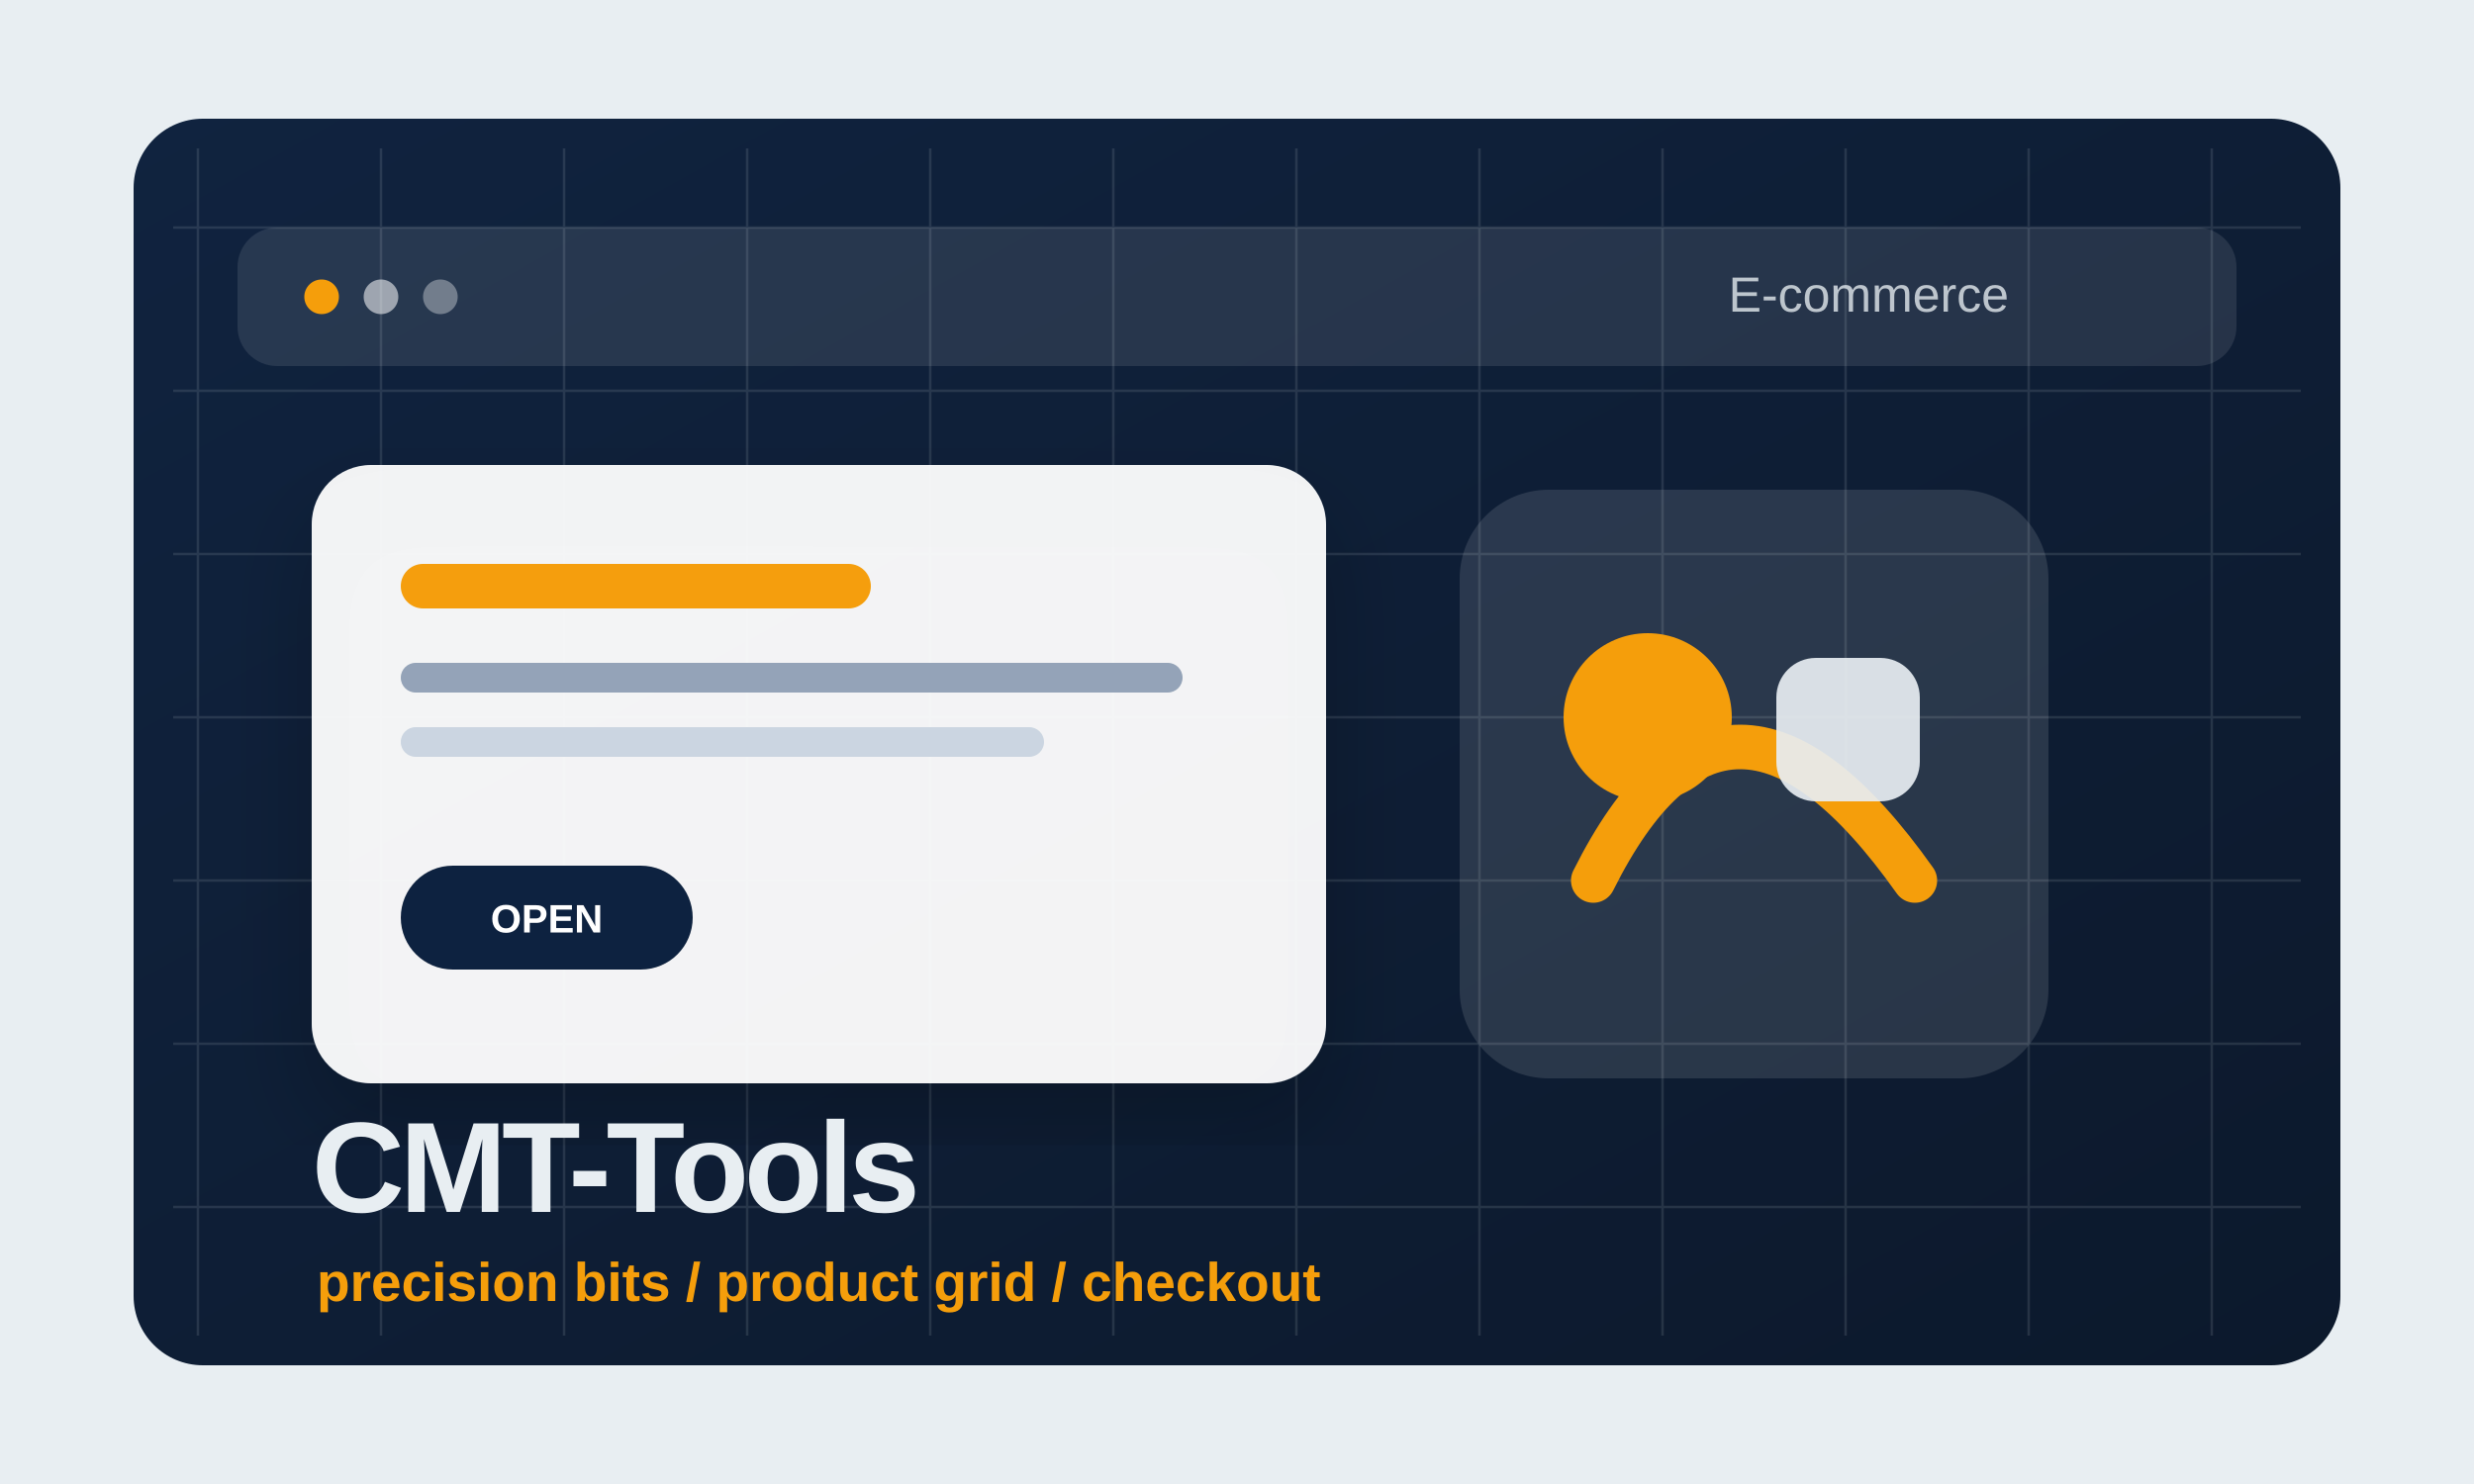
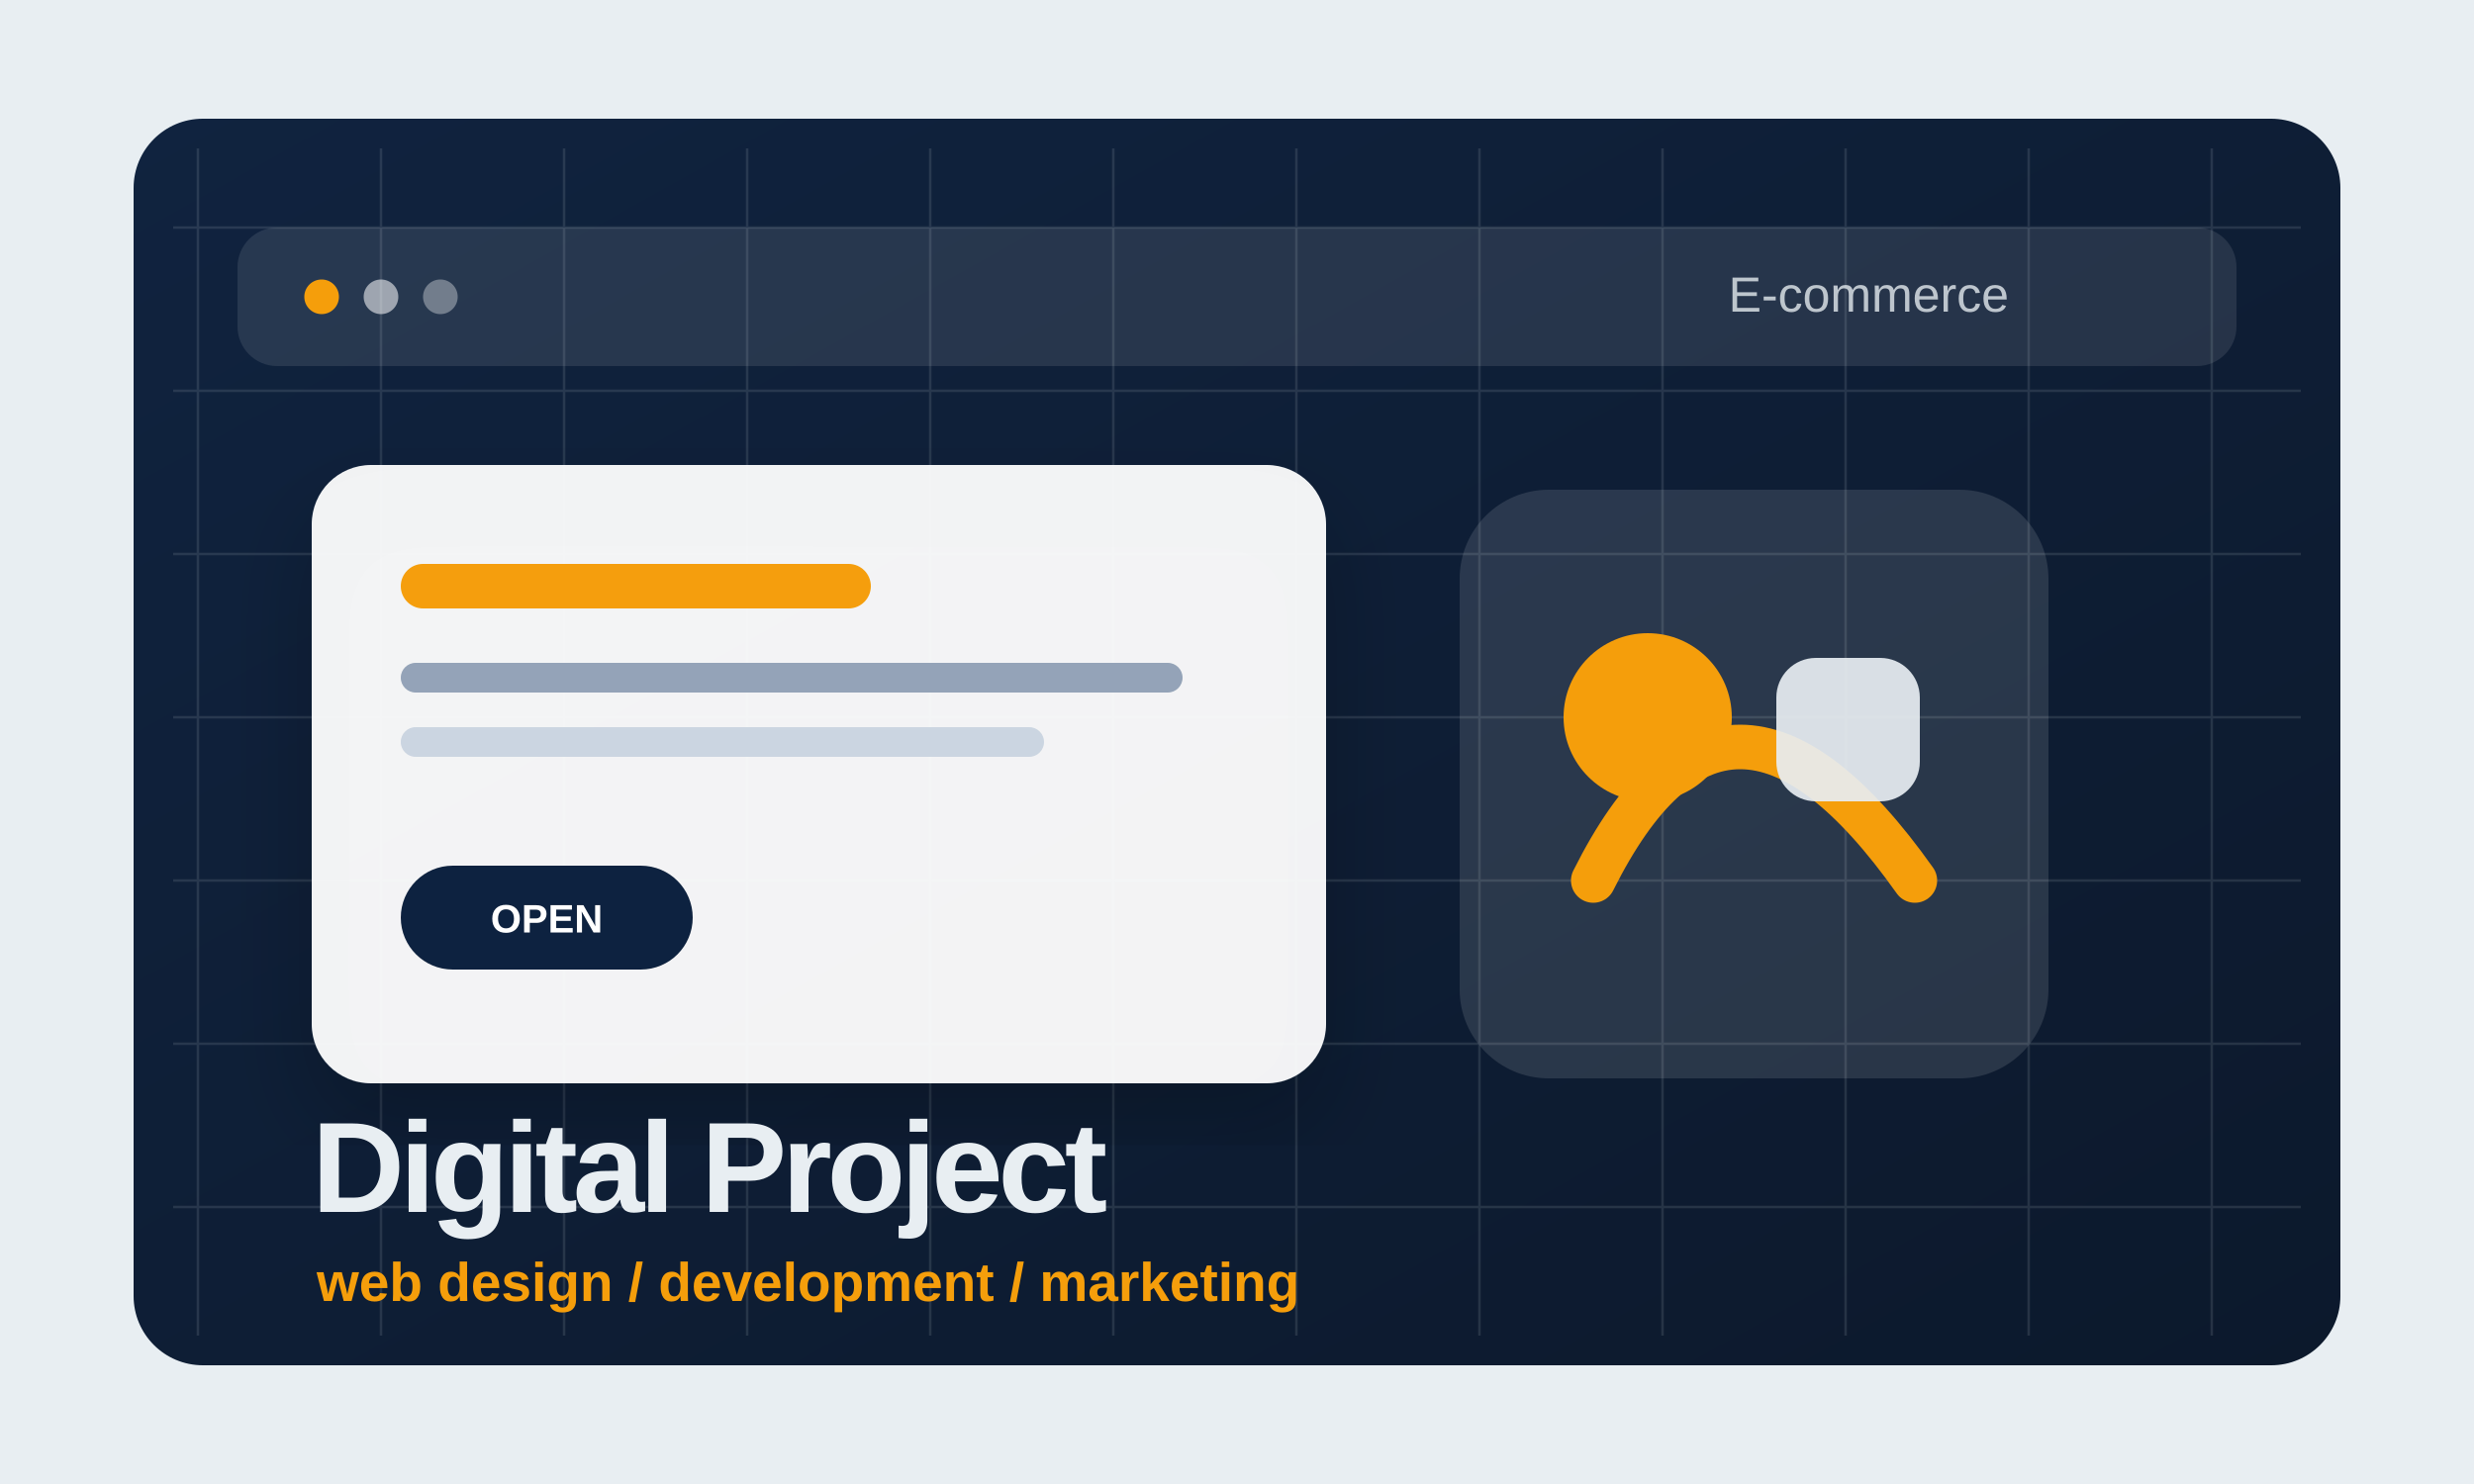
<svg xmlns="http://www.w3.org/2000/svg" viewBox="0 0 1000 600" role="img" aria-labelledby="title desc">
  <defs>
    <linearGradient id="g" x1="0" y1="0" x2="1" y2="1">
      <stop stop-color="#10233f" />
      <stop offset="1" stop-color="#0c192c" />
    </linearGradient>
    <filter id="s">
      <feDropShadow dx="0" dy="18" stdDeviation="18" flood-opacity=".22" />
    </filter>
  </defs>
  <rect width="1000" height="600" fill="#e8eef2" />
  <rect x="54" y="48" width="892" height="504" rx="28" fill="url(#g)" />
  <g opacity=".12" stroke="#e8eef2" stroke-width="1">
    <path d="M80 60v480" />
    <path d="M154 60v480" />
    <path d="M228 60v480" />
    <path d="M302 60v480" />
    <path d="M376 60v480" />
    <path d="M450 60v480" />
    <path d="M524 60v480" />
    <path d="M598 60v480" />
    <path d="M672 60v480" />
    <path d="M746 60v480" />
    <path d="M820 60v480" />
    <path d="M894 60v480" />
    <path d="M70 92h860" />
    <path d="M70 158h860" />
    <path d="M70 224h860" />
    <path d="M70 290h860" />
    <path d="M70 356h860" />
    <path d="M70 422h860" />
    <path d="M70 488h860" />
  </g>
  <rect x="96" y="92" width="808" height="56" rx="16" fill="rgba(255,255,255,.1)" />
  <circle cx="130" cy="120" r="7" fill="#f59e0b" />
  <circle cx="154" cy="120" r="7" fill="rgba(255,255,255,.55)" />
  <circle cx="178" cy="120" r="7" fill="rgba(255,255,255,.35)" />
  <text x="812" y="126" text-anchor="end" fill="#e8eef2" font-family="Arial, sans-serif" font-size="20" opacity=".78">E-commerce</text>
  <g filter="url(#s)">
    <rect x="126" y="188" width="410" height="250" rx="24" fill="rgba(255,255,255,.94)" />
    <rect x="162" y="228" width="190" height="18" rx="9" fill="#f59e0b" />
    <rect x="162" y="268" width="316" height="12" rx="6" fill="#94a3b8" />
    <rect x="162" y="294" width="260" height="12" rx="6" fill="#cbd5e1" />
    <rect x="162" y="350" width="118" height="42" rx="21" fill="#10233f" />
    <text x="221" y="377" text-anchor="middle" fill="white" font-family="Arial, sans-serif" font-size="16" font-weight="700">OPEN</text>
  </g>
  <g transform="translate(590 198)">
    <rect width="238" height="238" rx="36" fill="rgba(255,255,255,.12)" />
    <path d="M54 158c36-72 79-72 130 0" fill="none" stroke="#f59e0b" stroke-width="18" stroke-linecap="round" />
    <circle cx="76" cy="92" r="34" fill="#f59e0b" />
    <rect x="128" y="68" width="58" height="58" rx="16" fill="#e8eef2" opacity=".92" />
  </g>
-   <text x="126" y="490" fill="#e8eef2" font-family="Arial, sans-serif" font-size="52" font-weight="800" letter-spacing="-2">CMT-Tools</text>
-   <text x="128" y="526" fill="#f59e0b" font-family="Arial, sans-serif" font-size="22" font-weight="700">precision bits / product grid / checkout</text>
+   <text x="126" y="490" fill="#e8eef2" font-family="Arial, sans-serif" font-size="52" font-weight="800" letter-spacing="-2">Digital Project</text>
+   <text x="128" y="526" fill="#f59e0b" font-family="Arial, sans-serif" font-size="22" font-weight="700">web design / development / marketing</text>
</svg>
